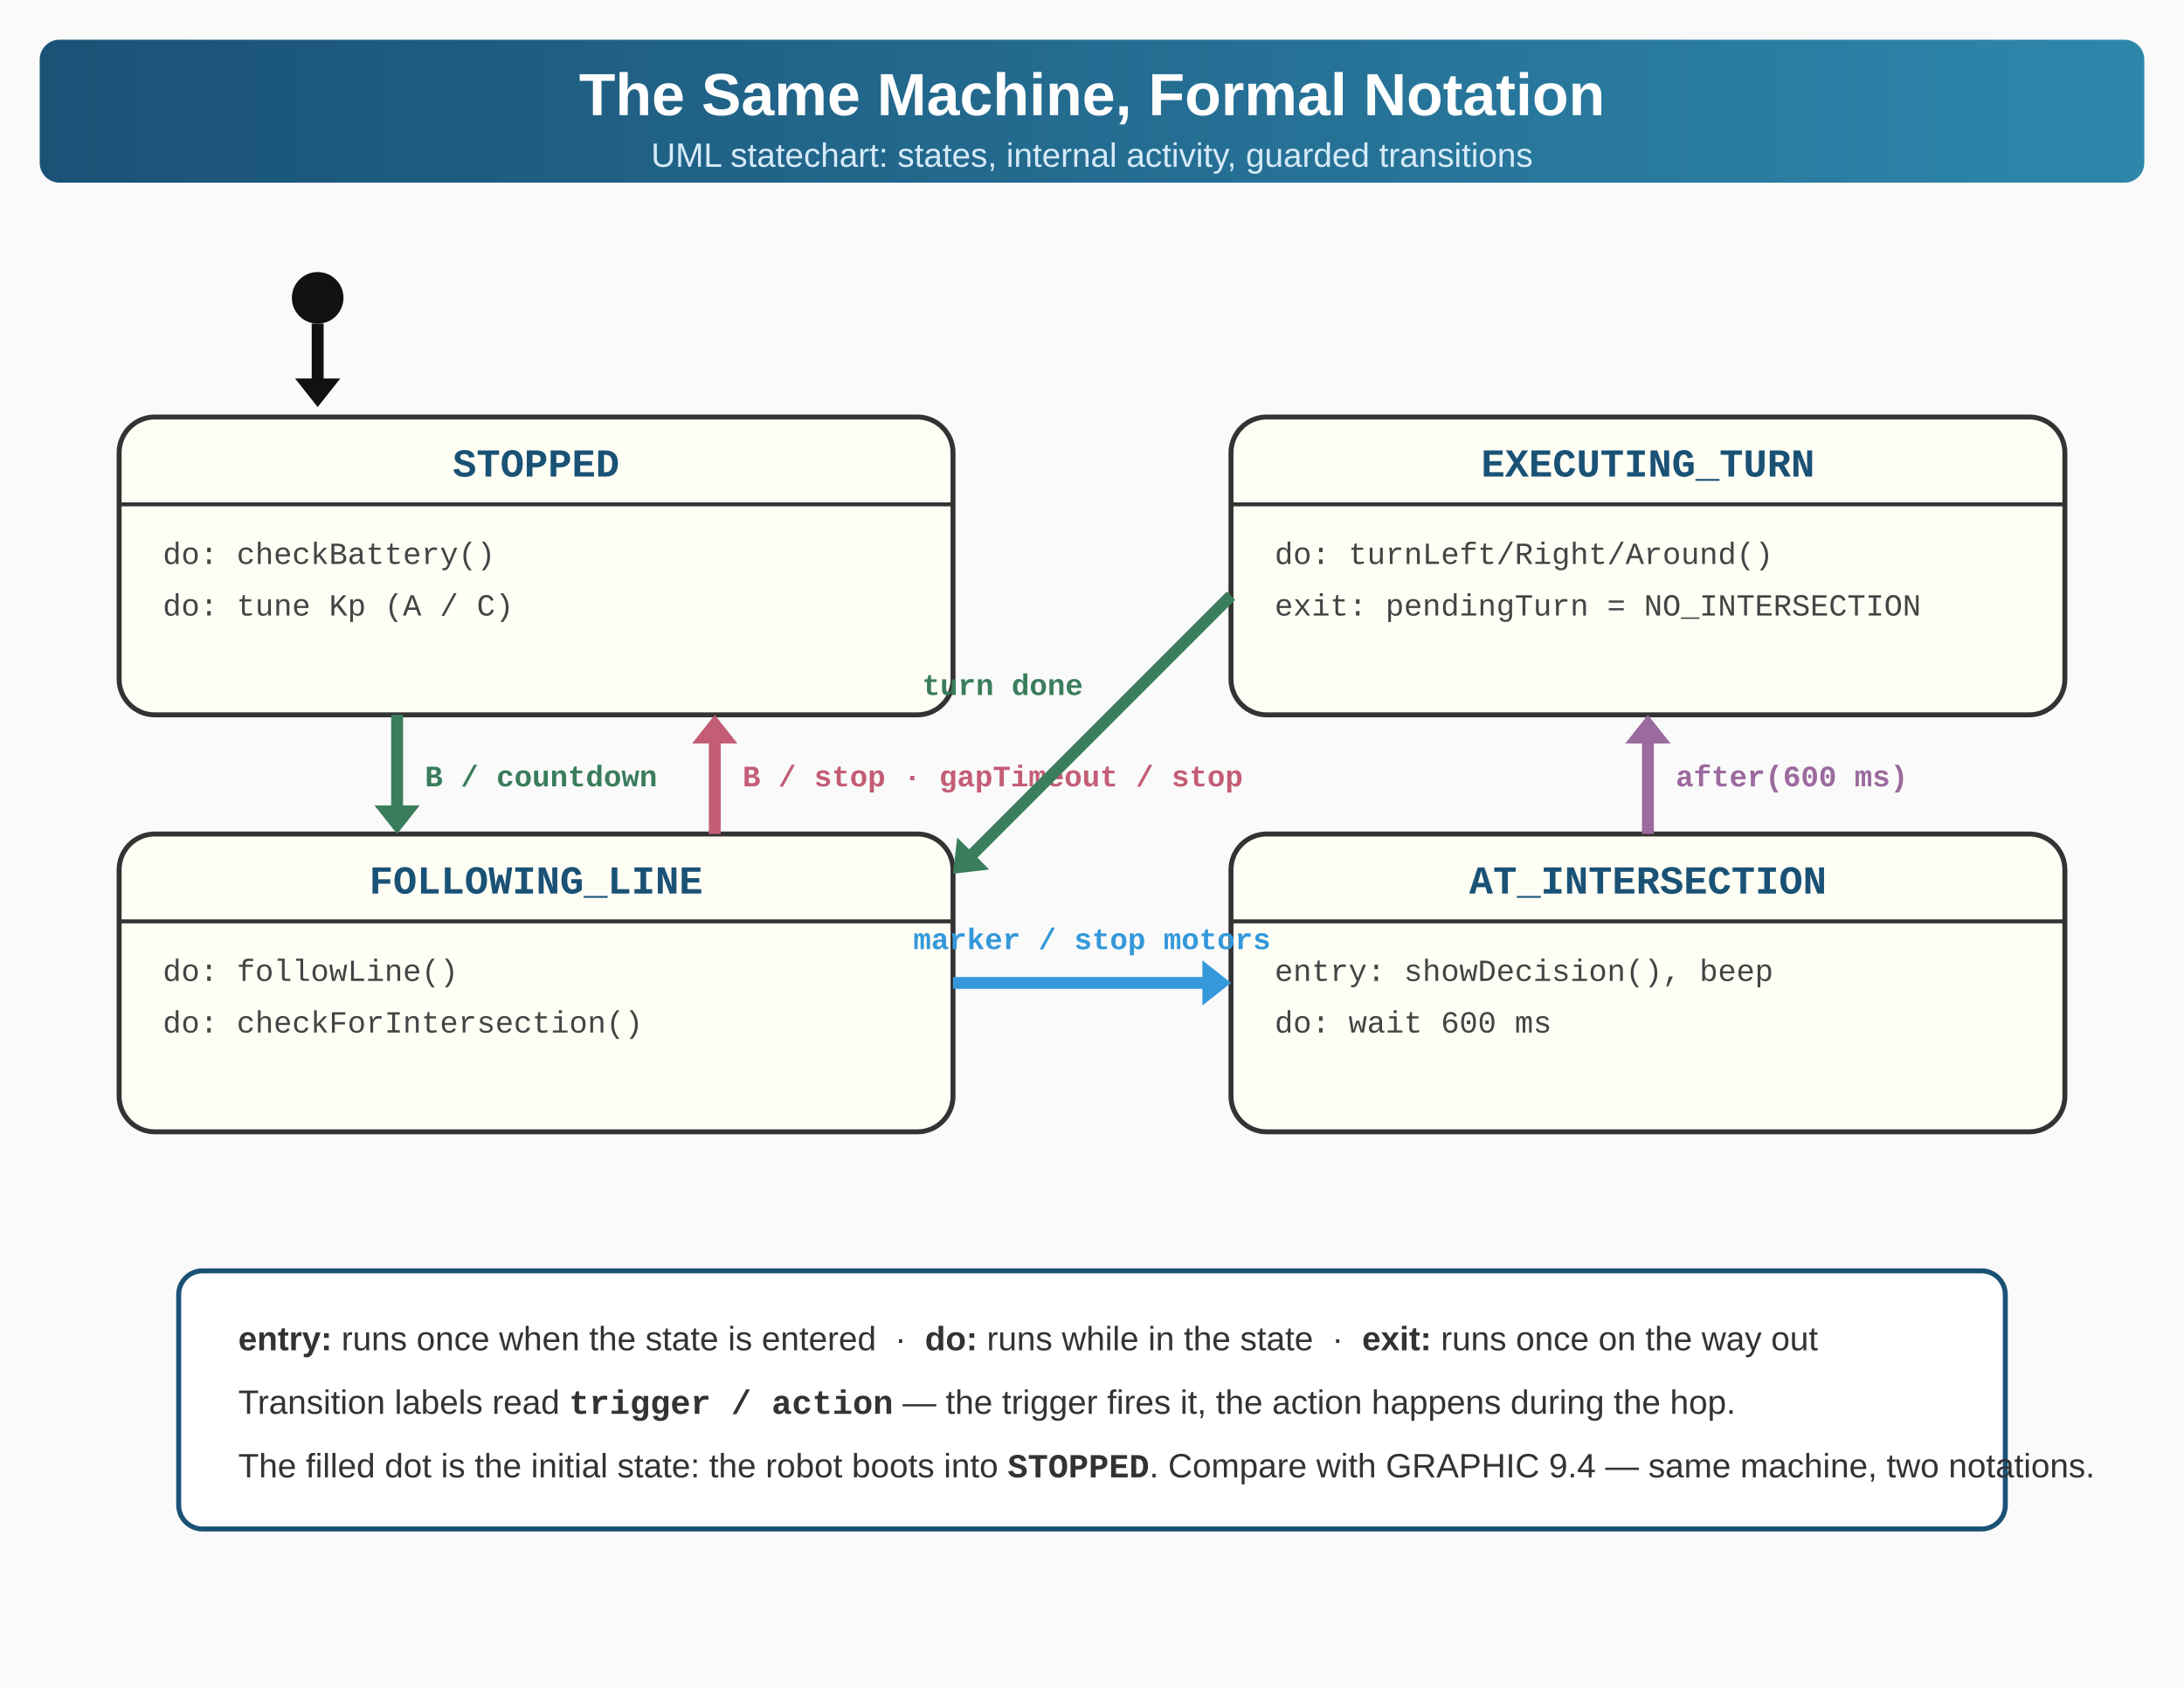
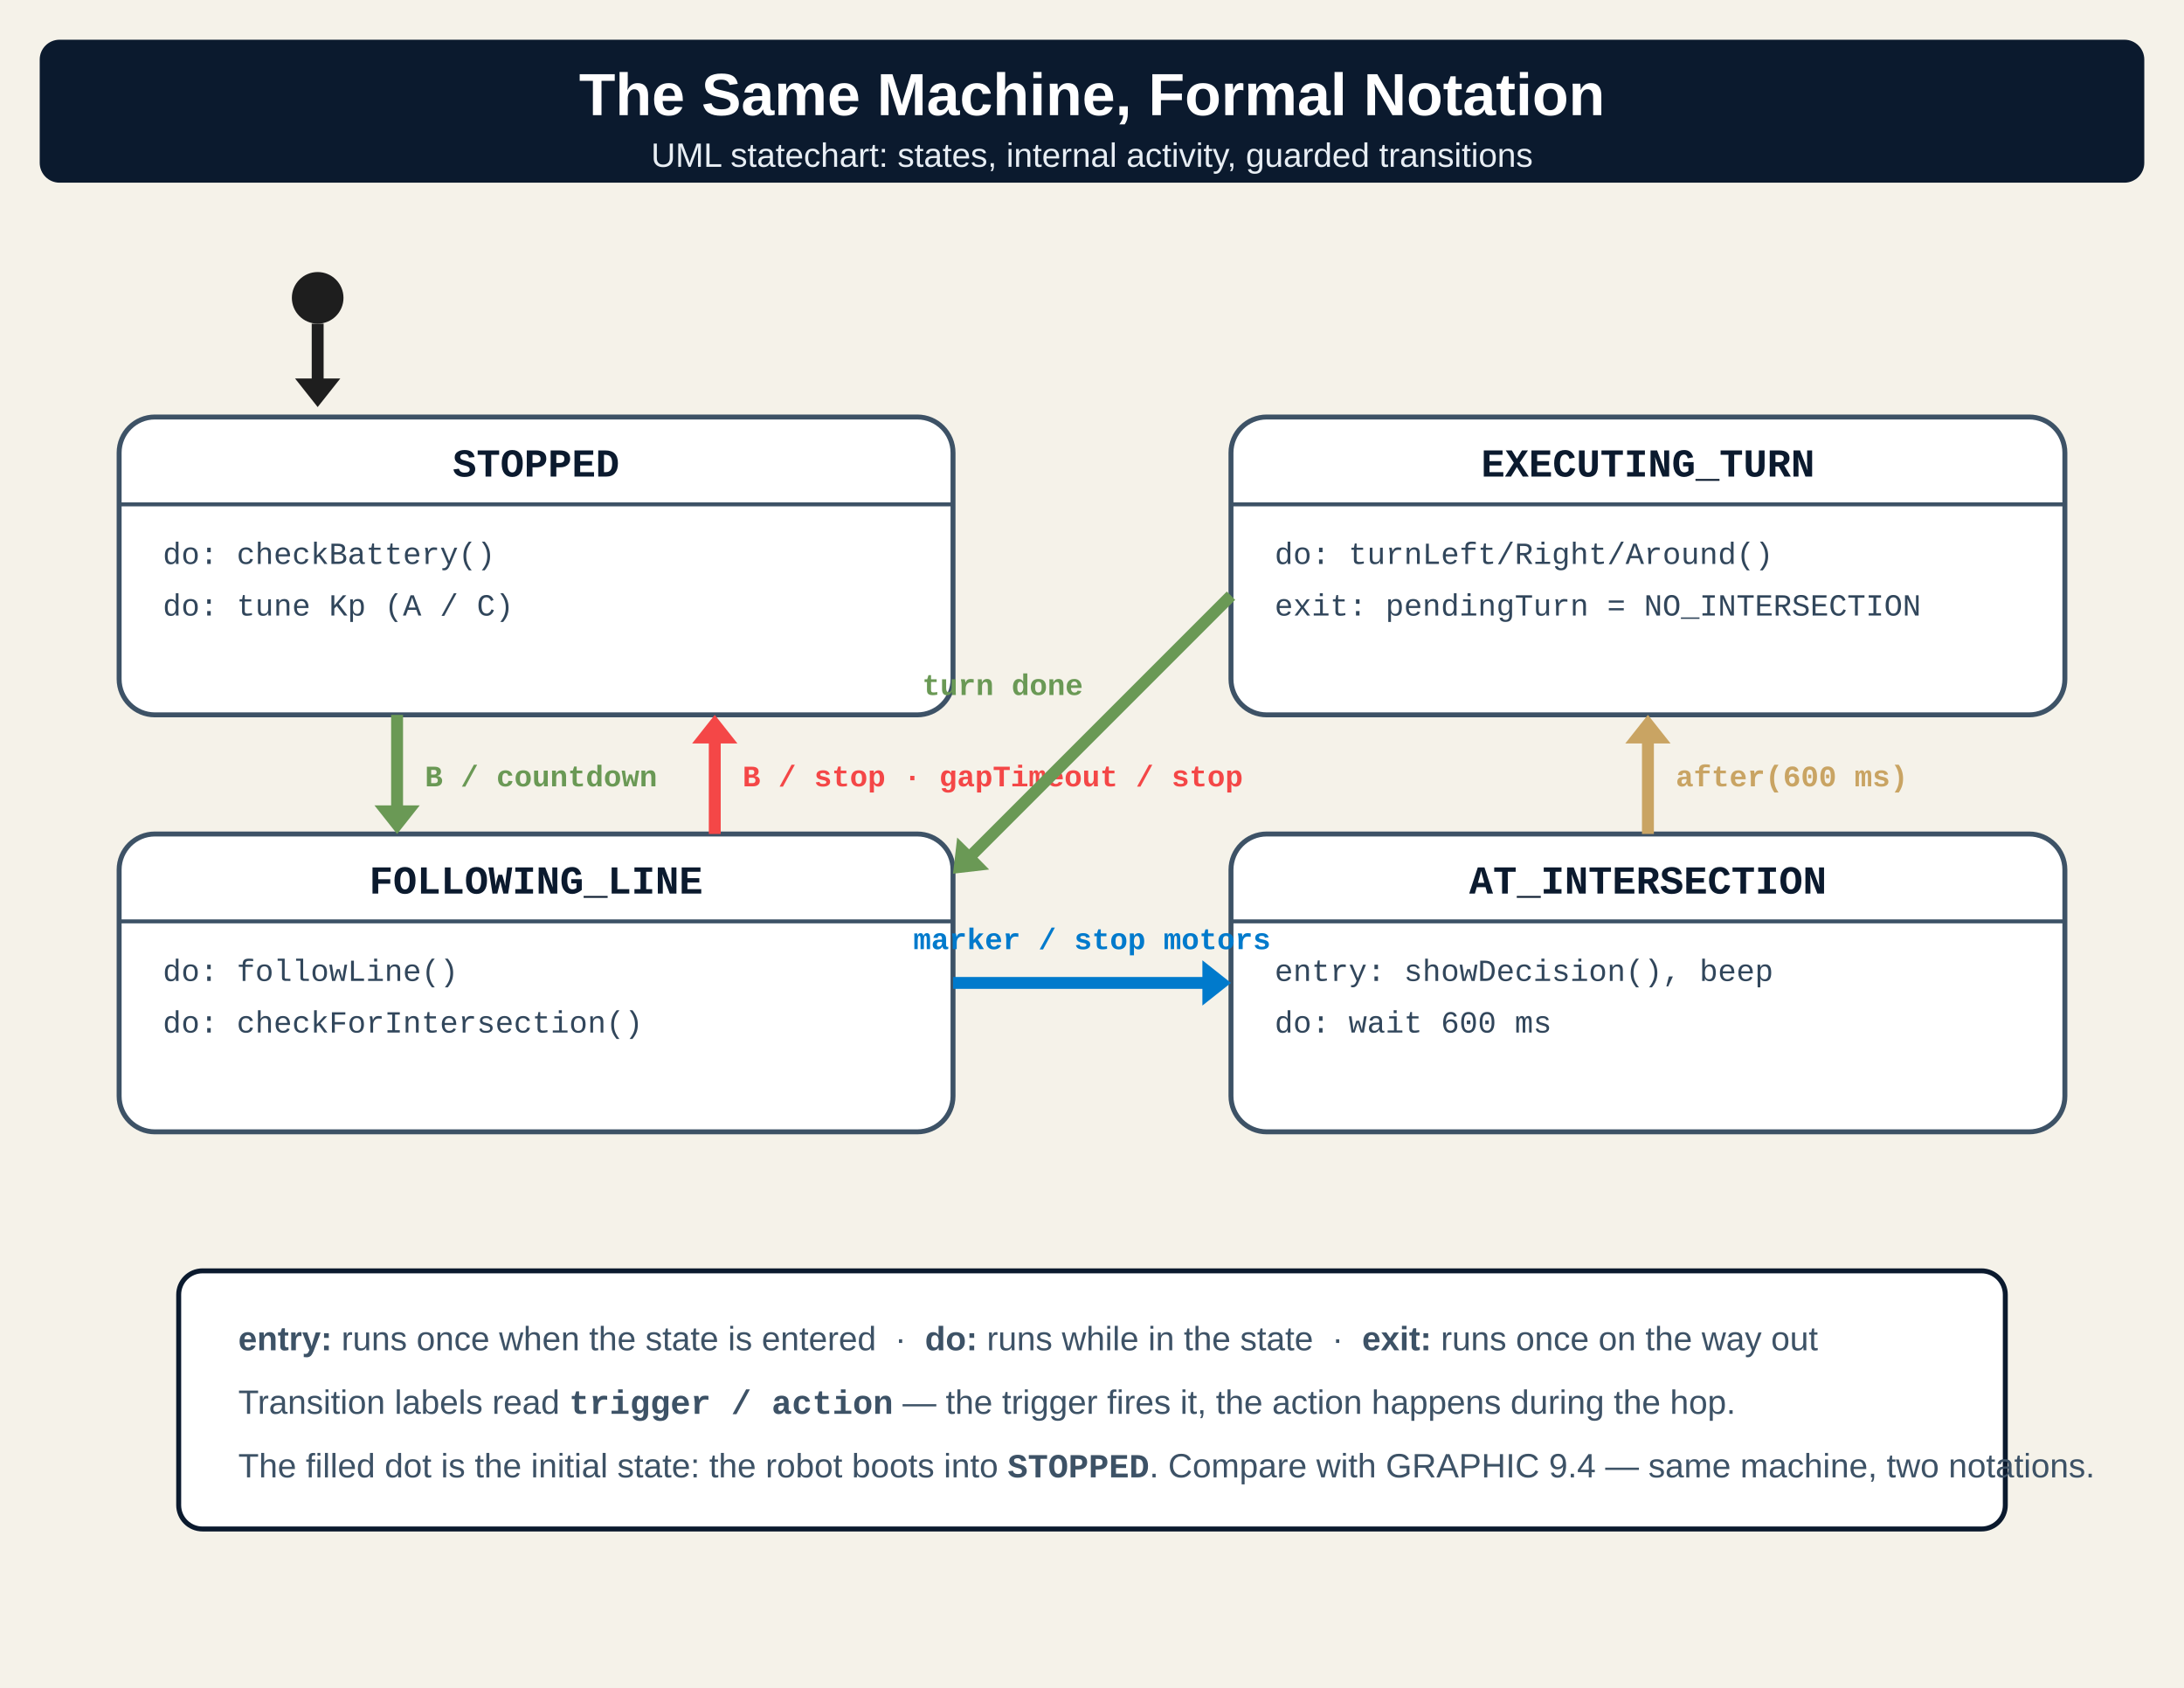
- <svg xmlns="http://www.w3.org/2000/svg" viewBox="0 0 1100 850" font-family="Segoe UI, Arial, sans-serif">
+ <svg xmlns="http://www.w3.org/2000/svg" viewBox="0 0 1100 850" font-family="Arial, Helvetica, sans-serif">
  <defs>
    <linearGradient id="band" x1="0" y1="0" x2="1" y2="0">
-       <stop offset="0" stop-color="#1a5276" />
-       <stop offset="1" stop-color="#2e86ab" />
+       <stop offset="0" stop-color="#0B1A2E" />
+       <stop offset="1" stop-color="#0B1A2E" />
    </linearGradient>
  </defs>
-   <rect x="0" y="0" width="1100" height="850" fill="#fafafa" />
+   <rect x="0" y="0" width="1100" height="850" fill="#F5F2E9" />
  <rect x="20" y="20" width="1060" height="72" rx="10" fill="url(#band)" />
  <text x="550" y="58" text-anchor="middle" fill="#ffffff" font-size="30" font-weight="bold">The Same Machine, Formal Notation</text>
-   <text x="550" y="84" text-anchor="middle" fill="#d6eaf8" font-size="17">UML statechart: states, internal activity, guarded transitions</text>
-   <circle cx="160" cy="150" r="13" fill="#111111" />
-   <polygon points="157.0,163.0 157.0,190.6 148.6,190.6 160.0,205.0 171.4,190.6 163.0,190.6 163.0,163.0" fill="#111111" />
-   <rect x="60" y="210" width="420" height="150" rx="18" fill="#fffef5" stroke="#333333" stroke-width="2.5" />
-   <line x1="60" y1="254" x2="480" y2="254" stroke="#333333" stroke-width="2" />
-   <text x="270.0" y="240" font-family="Courier New, monospace" font-size="20" fill="#1a5276" font-weight="bold" text-anchor="middle" textLength="84" lengthAdjust="spacingAndGlyphs">STOPPED</text>
-   <text x="82" y="284" font-family="Courier New, monospace" font-size="15.5" fill="#444444" font-weight="normal" text-anchor="start" textLength="155" lengthAdjust="spacingAndGlyphs">do: checkBattery()</text>
-   <text x="82" y="310" font-family="Courier New, monospace" font-size="15.5" fill="#444444" font-weight="normal" text-anchor="start" textLength="163" lengthAdjust="spacingAndGlyphs">do: tune Kp (A / C)</text>
-   <rect x="60" y="420" width="420" height="150" rx="18" fill="#fffef5" stroke="#333333" stroke-width="2.5" />
-   <line x1="60" y1="464" x2="480" y2="464" stroke="#333333" stroke-width="2" />
-   <text x="270.0" y="450" font-family="Courier New, monospace" font-size="20" fill="#1a5276" font-weight="bold" text-anchor="middle" textLength="168" lengthAdjust="spacingAndGlyphs">FOLLOWING_LINE</text>
-   <text x="82" y="494" font-family="Courier New, monospace" font-size="15.5" fill="#444444" font-weight="normal" text-anchor="start" textLength="138" lengthAdjust="spacingAndGlyphs">do: followLine()</text>
-   <text x="82" y="520" font-family="Courier New, monospace" font-size="15.5" fill="#444444" font-weight="normal" text-anchor="start" textLength="224" lengthAdjust="spacingAndGlyphs">do: checkForIntersection()</text>
-   <rect x="620" y="420" width="420" height="150" rx="18" fill="#fffef5" stroke="#333333" stroke-width="2.5" />
-   <line x1="620" y1="464" x2="1040" y2="464" stroke="#333333" stroke-width="2" />
-   <text x="830.0" y="450" font-family="Courier New, monospace" font-size="20" fill="#1a5276" font-weight="bold" text-anchor="middle" textLength="180" lengthAdjust="spacingAndGlyphs">AT_INTERSECTION</text>
-   <text x="642" y="494" font-family="Courier New, monospace" font-size="15.5" fill="#444444" font-weight="normal" text-anchor="start" textLength="232" lengthAdjust="spacingAndGlyphs">entry: showDecision(), beep</text>
-   <text x="642" y="520" font-family="Courier New, monospace" font-size="15.5" fill="#444444" font-weight="normal" text-anchor="start" textLength="129" lengthAdjust="spacingAndGlyphs">do: wait 600 ms</text>
-   <rect x="620" y="210" width="420" height="150" rx="18" fill="#fffef5" stroke="#333333" stroke-width="2.5" />
-   <line x1="620" y1="254" x2="1040" y2="254" stroke="#333333" stroke-width="2" />
-   <text x="830.0" y="240" font-family="Courier New, monospace" font-size="20" fill="#1a5276" font-weight="bold" text-anchor="middle" textLength="168" lengthAdjust="spacingAndGlyphs">EXECUTING_TURN</text>
-   <text x="642" y="284" font-family="Courier New, monospace" font-size="15.5" fill="#444444" font-weight="normal" text-anchor="start" textLength="232" lengthAdjust="spacingAndGlyphs">do: turnLeft/Right/Around()</text>
-   <text x="642" y="310" font-family="Courier New, monospace" font-size="15.5" fill="#444444" font-weight="normal" text-anchor="start" textLength="301" lengthAdjust="spacingAndGlyphs">exit: pendingTurn = NO_INTERSECTION</text>
-   <polygon points="197.0,360.0 197.0,405.6 188.6,405.6 200.0,420.0 211.4,405.6 203.0,405.6 203.0,360.0" fill="#3a7d5c" />
-   <text x="214" y="396" text-anchor="start" font-family="Courier New, monospace" font-size="15" font-weight="bold" fill="#3a7d5c">B / countdown</text>
-   <polygon points="363.0,420.0 363.0,374.4 371.4,374.4 360.0,360.0 348.6,374.4 357.0,374.4 357.0,420.0" fill="#c45d76" />
-   <text x="374" y="396" text-anchor="start" font-family="Courier New, monospace" font-size="15" font-weight="bold" fill="#c45d76">B / stop  ·  gapTimeout / stop</text>
-   <polygon points="480.0,498.0 605.6,498.0 605.6,506.4 620.0,495.0 605.6,483.6 605.6,492.0 480.0,492.0" fill="#3498db" />
-   <text x="550" y="478" text-anchor="middle" font-family="Courier New, monospace" font-size="15" font-weight="bold" fill="#3498db">marker / stop motors</text>
-   <polygon points="833.0,420.0 833.0,374.4 841.4,374.4 830.0,360.0 818.6,374.4 827.0,374.4 827.0,420.0" fill="#9b6a9e" />
-   <text x="844" y="396" text-anchor="start" font-family="Courier New, monospace" font-size="15" font-weight="bold" fill="#9b6a9e">after(600 ms)</text>
-   <polygon points="617.9,297.9 488.1,427.7 482.1,421.8 480.0,440.0 498.2,437.9 492.3,431.9 622.1,302.1" fill="#3a7d5c" />
-   <text x="505" y="350" text-anchor="middle" font-family="Courier New, monospace" font-size="15" font-weight="bold" fill="#3a7d5c">turn done</text>
-   <rect x="90" y="640" width="920" height="130" rx="12" fill="#ffffff" stroke="#1a5276" stroke-width="2.5" />
-   <text x="120" y="680" font-size="17" fill="#333333">
+   <text x="550" y="84" text-anchor="middle" fill="#E8EEF4" font-size="17">UML statechart: states, internal activity, guarded transitions</text>
+   <circle cx="160" cy="150" r="13" fill="#1E1E1E" />
+   <polygon points="157.0,163.0 157.0,190.6 148.6,190.6 160.0,205.0 171.4,190.6 163.0,190.6 163.0,163.0" fill="#1E1E1E" />
+   <rect x="60" y="210" width="420" height="150" rx="18" fill="#FFFFFF" stroke="#3D5266" stroke-width="2.5" />
+   <line x1="60" y1="254" x2="480" y2="254" stroke="#3D5266" stroke-width="2" />
+   <text x="270.0" y="240" font-family="Courier New, monospace" font-size="20" fill="#0B1A2E" font-weight="bold" text-anchor="middle" textLength="84" lengthAdjust="spacingAndGlyphs">STOPPED</text>
+   <text x="82" y="284" font-family="Courier New, monospace" font-size="15.5" fill="#31465B" font-weight="normal" text-anchor="start" textLength="155" lengthAdjust="spacingAndGlyphs">do: checkBattery()</text>
+   <text x="82" y="310" font-family="Courier New, monospace" font-size="15.5" fill="#31465B" font-weight="normal" text-anchor="start" textLength="163" lengthAdjust="spacingAndGlyphs">do: tune Kp (A / C)</text>
+   <rect x="60" y="420" width="420" height="150" rx="18" fill="#FFFFFF" stroke="#3D5266" stroke-width="2.5" />
+   <line x1="60" y1="464" x2="480" y2="464" stroke="#3D5266" stroke-width="2" />
+   <text x="270.0" y="450" font-family="Courier New, monospace" font-size="20" fill="#0B1A2E" font-weight="bold" text-anchor="middle" textLength="168" lengthAdjust="spacingAndGlyphs">FOLLOWING_LINE</text>
+   <text x="82" y="494" font-family="Courier New, monospace" font-size="15.5" fill="#31465B" font-weight="normal" text-anchor="start" textLength="138" lengthAdjust="spacingAndGlyphs">do: followLine()</text>
+   <text x="82" y="520" font-family="Courier New, monospace" font-size="15.5" fill="#31465B" font-weight="normal" text-anchor="start" textLength="224" lengthAdjust="spacingAndGlyphs">do: checkForIntersection()</text>
+   <rect x="620" y="420" width="420" height="150" rx="18" fill="#FFFFFF" stroke="#3D5266" stroke-width="2.5" />
+   <line x1="620" y1="464" x2="1040" y2="464" stroke="#3D5266" stroke-width="2" />
+   <text x="830.0" y="450" font-family="Courier New, monospace" font-size="20" fill="#0B1A2E" font-weight="bold" text-anchor="middle" textLength="180" lengthAdjust="spacingAndGlyphs">AT_INTERSECTION</text>
+   <text x="642" y="494" font-family="Courier New, monospace" font-size="15.5" fill="#31465B" font-weight="normal" text-anchor="start" textLength="232" lengthAdjust="spacingAndGlyphs">entry: showDecision(), beep</text>
+   <text x="642" y="520" font-family="Courier New, monospace" font-size="15.5" fill="#31465B" font-weight="normal" text-anchor="start" textLength="129" lengthAdjust="spacingAndGlyphs">do: wait 600 ms</text>
+   <rect x="620" y="210" width="420" height="150" rx="18" fill="#FFFFFF" stroke="#3D5266" stroke-width="2.5" />
+   <line x1="620" y1="254" x2="1040" y2="254" stroke="#3D5266" stroke-width="2" />
+   <text x="830.0" y="240" font-family="Courier New, monospace" font-size="20" fill="#0B1A2E" font-weight="bold" text-anchor="middle" textLength="168" lengthAdjust="spacingAndGlyphs">EXECUTING_TURN</text>
+   <text x="642" y="284" font-family="Courier New, monospace" font-size="15.5" fill="#31465B" font-weight="normal" text-anchor="start" textLength="232" lengthAdjust="spacingAndGlyphs">do: turnLeft/Right/Around()</text>
+   <text x="642" y="310" font-family="Courier New, monospace" font-size="15.5" fill="#31465B" font-weight="normal" text-anchor="start" textLength="301" lengthAdjust="spacingAndGlyphs">exit: pendingTurn = NO_INTERSECTION</text>
+   <polygon points="197.0,360.0 197.0,405.6 188.6,405.6 200.0,420.0 211.4,405.6 203.0,405.6 203.0,360.0" fill="#6A9955" />
+   <text x="214" y="396" text-anchor="start" font-family="Courier New, monospace" font-size="15" font-weight="bold" fill="#6A9955">B / countdown</text>
+   <polygon points="363.0,420.0 363.0,374.4 371.4,374.4 360.0,360.0 348.6,374.4 357.0,374.4 357.0,420.0" fill="#F44747" />
+   <text x="374" y="396" text-anchor="start" font-family="Courier New, monospace" font-size="15" font-weight="bold" fill="#F44747">B / stop  ·  gapTimeout / stop</text>
+   <polygon points="480.0,498.0 605.6,498.0 605.6,506.4 620.0,495.0 605.6,483.6 605.6,492.0 480.0,492.0" fill="#007ACC" />
+   <text x="550" y="478" text-anchor="middle" font-family="Courier New, monospace" font-size="15" font-weight="bold" fill="#007ACC">marker / stop motors</text>
+   <polygon points="833.0,420.0 833.0,374.4 841.4,374.4 830.0,360.0 818.6,374.4 827.0,374.4 827.0,420.0" fill="#C9A463" />
+   <text x="844" y="396" text-anchor="start" font-family="Courier New, monospace" font-size="15" font-weight="bold" fill="#C9A463">after(600 ms)</text>
+   <polygon points="617.9,297.9 488.1,427.7 482.1,421.8 480.0,440.0 498.2,437.9 492.3,431.9 622.1,302.1" fill="#6A9955" />
+   <text x="505" y="350" text-anchor="middle" font-family="Courier New, monospace" font-size="15" font-weight="bold" fill="#6A9955">turn done</text>
+   <rect x="90" y="640" width="920" height="130" rx="12" fill="#ffffff" stroke="#0B1A2E" stroke-width="2.5" />
+   <text x="120" y="680" font-size="17" fill="#3D5266">
    <tspan font-weight="bold">entry:</tspan> runs once when the state is entered  ·  <tspan font-weight="bold">do:</tspan> runs while in the state  ·  <tspan font-weight="bold">exit:</tspan> runs once on the way out</text>
-   <text x="120" y="712" font-size="17" fill="#333333">Transition labels read <tspan font-family="Courier New, monospace" font-weight="bold">trigger / action</tspan> — the trigger fires it, the action happens during the hop.</text>
-   <text x="120" y="744" font-size="17" fill="#333333">The filled dot is the initial state: the robot boots into <tspan font-family="Courier New, monospace" font-weight="bold">STOPPED</tspan>. Compare with GRAPHIC 9.4 — same machine, two notations.</text>
+   <text x="120" y="712" font-size="17" fill="#3D5266">Transition labels read <tspan font-family="Courier New, monospace" font-weight="bold">trigger / action</tspan> — the trigger fires it, the action happens during the hop.</text>
+   <text x="120" y="744" font-size="17" fill="#3D5266">The filled dot is the initial state: the robot boots into <tspan font-family="Courier New, monospace" font-weight="bold">STOPPED</tspan>. Compare with GRAPHIC 9.4 — same machine, two notations.</text>
</svg>
